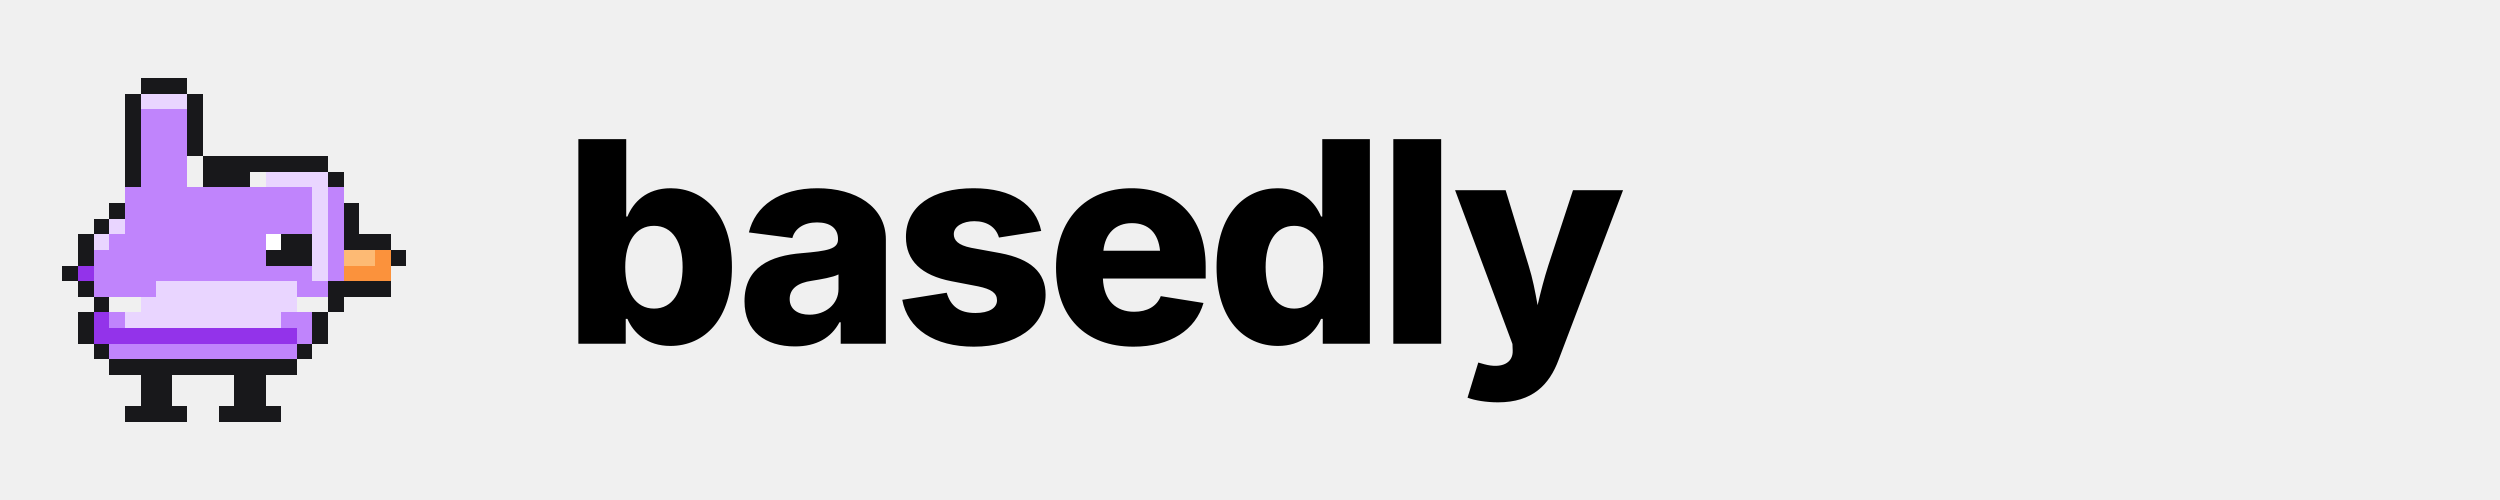
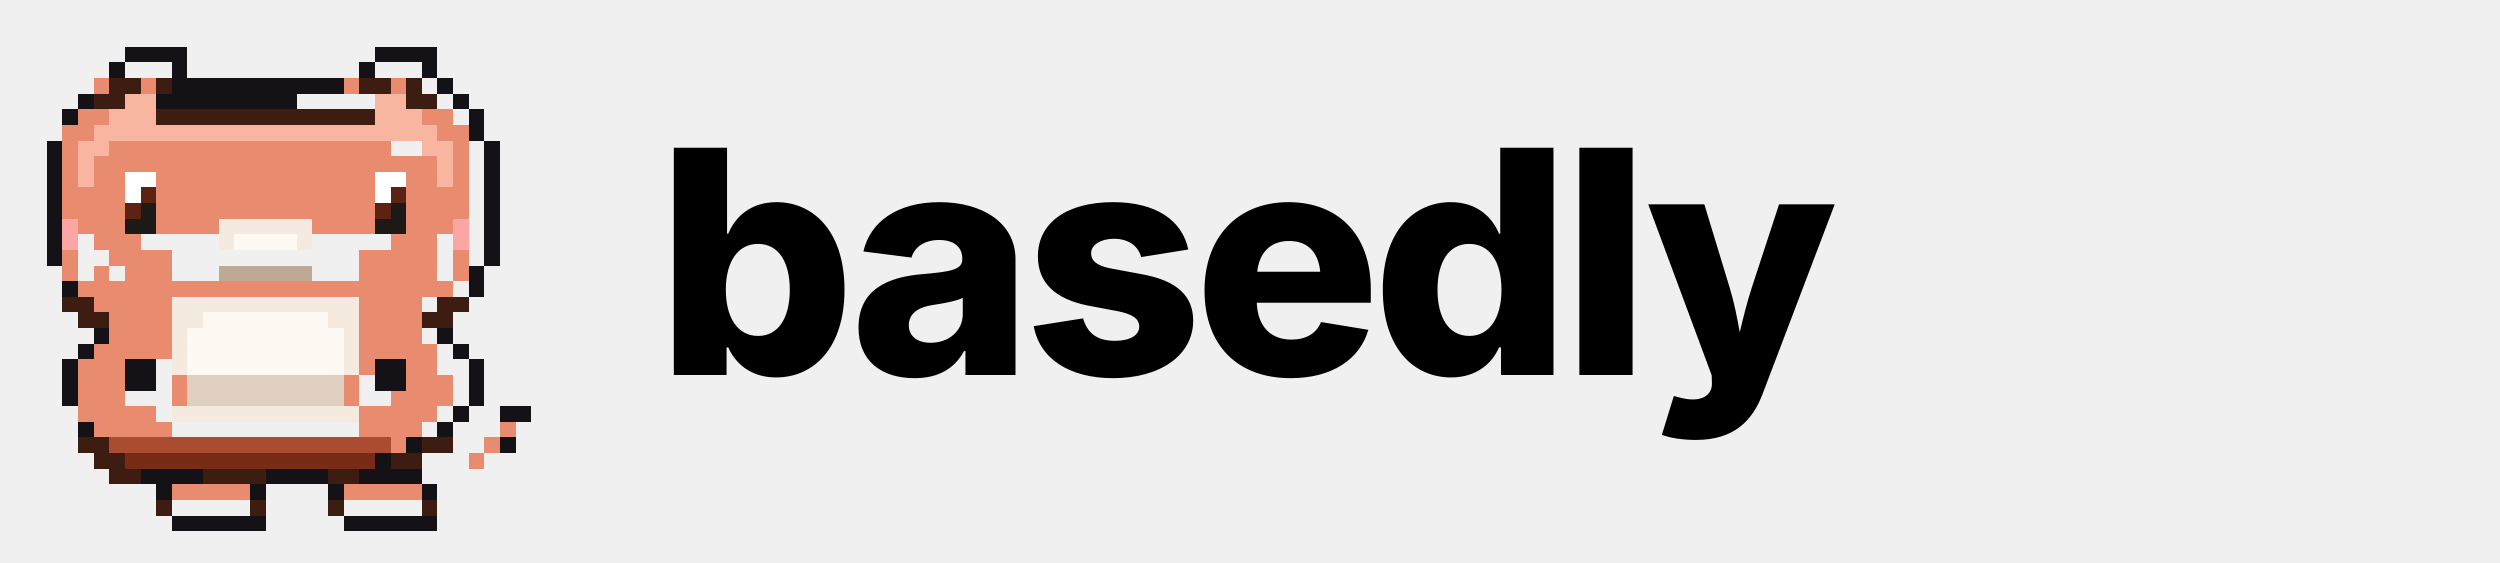
- <svg xmlns="http://www.w3.org/2000/svg" viewBox="0 0 160 32" width="100%" height="100%" fill="none">
-   <g transform="translate(4, 4)" shape-rendering="crispEdges">
-     <rect x="5" y="20" width="2" height="2" fill="#18181B" />
-     <rect x="11" y="20" width="2" height="2" fill="#18181B" />
-     <rect x="4" y="22" width="4" height="1" fill="#18181B" />
-     <rect x="10" y="22" width="4" height="1" fill="#18181B" />
-     <path d="       M 5 1 h 3 v 1 h -3 z       M 4 2 h 1 v 6 h -1 z       M 8 2 h 1 v 4 h -1 z       M 3 9 h 1 v 1 h -1 z       M 2 10 h 1 v 1 h -1 z       M 1 11 h 1 v 2 h -1 z       M 0 13 h 1 v 1 h -1 z       M 1 14 h 1 v 1 h -1 z       M 2 15 h 1 v 1 h -1 z       M 1 16 h 1 v 2 h -1 z       M 2 18 h 1 v 1 h -1 z       M 3 19 h 12 v 1 h -12 z       M 15 18 h 1 v 1 h -1 z       M 16 16 h 1 v 2 h -1 z       M 17 14 h 1 v 2 h -1 z       M 18 9 h 1 v 5 h -1 z       M 17 7 h 1 v 2 h -1 z       M 12 6 h 5 v 1 h -5 z       M 9 6 h 3 v 2 h -3 z       M 18 11 h 3 v 1 h -3 z       M 21 12 h 1 v 1 h -1 z       M 18 14 h 3 v 1 h -3 z     " fill="#18181B" />
-     <path d="       M 5 3 h 3 v 6 h -3 z       M 4 8 h 14 v 6 h -14 z       M 2 11 h 15 v 4 h -15 z       M 2 16 h 14 v 2 h -14 z       M 3 18 h 12 v 1 h -12 z     " fill="#C084FC" />
-     <path d="       M 5 2 h 3 v 1 h -3 z       M 13 7 h 4 v 1 h -4 z       M 3 10 h 1 v 1 h -1 z       M 2 11 h 1 v 1 h -1 z       M 16 8 h 1 v 6 h -1 z       M 6 14 h 9 v 1 h -9 z       M 5 15 h 10 v 1 h -10 z       M 4 16 h 10 v 1 h -10 z     " fill="#E9D5FF" />
-     <path d="       M 1 13 h 1 v 1 h -1 z       M 2 16 h 1 v 2 h -1 z       M 3 17 h 12 v 1 h -12 z     " fill="#9333EA" />
-     <rect x="18" y="12" width="3" height="2" fill="#FB923C" />
-     <rect x="18" y="12" width="2" height="1" fill="#FDBA74" />
-     <rect x="13" y="11" width="3" height="2" fill="#18181B" />
-     <rect x="13" y="11" width="1" height="1" fill="#FFFFFF" />
+ <svg xmlns="http://www.w3.org/2000/svg" viewBox="0 0 160 36" width="100%" height="100%" fill="none">
+   <g transform="translate(2, 2)">
+     <svg width="32" height="32" viewBox="0 0 32 32" shape-rendering="crispEdges">
+       <path d="M6 1h4v1h-4zM22 1h4v1h-4zM5 2h1v1h-1zM9 2h1v1h-1zM21 2h1v1h-1zM25 2h1v1h-1zM4 3h1v1h-1zM8 3h14v1h-14zM26 3h1v1h-1zM3 4h1v1h-1zM7 4h10v1h-10zM27 4h1v1h-1zM2 5h1v2h-1zM28 5h1v2h-1zM1 7h1v2h-1zM29 7h1v2h-1zM1 9h1v6h-1zM29 9h1v6h-1zM2 15h1v2h-1zM28 15h1v2h-1zM3 17h1v1h-1zM27 17h1v1h-1zM4 18h1v1h-1zM26 18h1v1h-1zM4 19h1v1h-1zM26 19h1v1h-1zM3 20h1v1h-1zM27 20h1v1h-1zM2 21h1v3h-1zM28 21h1v3h-1zM3 24h1v1h-1zM27 24h1v1h-1zM30 24h2v1h-2zM3 25h1v1h-1zM26 25h1v1h-1zM30 25h1v2h-1zM4 26h1v1h-1zM24 26h1v1h-1zM5 27h1v1h-1zM22 27h1v1h-1zM6 28h5v1h-5zM15 28h4v1h-4zM21 28h4v1h-4zM8 29h1v2h-1zM14 29h1v2h-1zM19 29h1v2h-1zM25 29h1v2h-1zM9 31h6v1h-6zM20 31h6v1h-6z" fill="#141216" />
+       <path d="M5 3h4v1h-4zM21 3h4v1h-4zM4 4h4v1h-4zM22 4h4v1h-4zM7 5h18v1h-18zM2 17h2v1h-2zM26 17h2v1h-2zM3 18h2v1h-2zM25 18h2v1h-2zM3 26h2v1h-2zM25 26h2v1h-2zM4 27h2v1h-2zM23 27h2v1h-2zM5 28h2v1h-2zM11 28h4v1h-4zM19 28h2v1h-2zM8 30h1v1h-1zM14 30h1v1h-1zM19 30h1v1h-1zM25 30h1v1h-1z" fill="#3D1C12" />
+       <path d="M6 4h2v1h-2zM22 4h2v1h-2zM5 5h3v1h-3zM22 5h3v1h-3zM4 6h22v1h-22zM3 7h2v1h-2zM25 7h2v1h-2zM3 8h1v1h-1zM26 8h1v1h-1zM3 9h1v1h-1zM26 9h1v1h-1zM29 26h1v1h-1z" fill="#F8B6A0" />
+       <path d="M4 3h1v1h-1zM7 3h1v1h-1zM20 3h1v1h-1zM23 3h1v1h-1zM3 5h2v1h-2zM25 5h2v1h-2zM2 6h2v1h-2zM26 6h2v1h-2zM2 7h1v1h-1zM5 7h18v1h-18zM27 7h1v1h-1zM2 8h1v1h-1zM4 8h22v1h-22zM27 8h1v1h-1zM2 9h1v1h-1zM4 9h2v1h-2zM8 9h14v1h-14zM24 9h2v1h-2zM27 9h1v1h-1zM2 10h1v1h-1zM3 10h3v1h-3zM8 10h14v1h-14zM24 10h4v1h-4zM2 11h1v1h-1zM3 11h3v1h-3zM8 11h14v1h-14zM24 11h4v1h-4zM2 12h1v1h-1zM3 12h3v1h-3zM8 12h14v1h-14zM24 12h4v1h-4zM2 13h1v1h-1zM4 13h3v1h-3zM23 13h3v1h-3zM27 13h1v1h-1zM2 14h1v1h-1zM5 14h4v1h-4zM21 14h5v1h-5zM27 14h1v1h-1zM2 15h1v1h-1zM4 15h1v1h-1zM6 15h3v1h-3zM21 15h5v1h-5zM27 15h1v1h-1zM3 16h24v1h-24zM4 17h5v1h-5zM21 17h4v1h-4zM5 18h4v1h-4zM21 18h4v1h-4zM5 19h4v1h-4zM21 19h4v1h-4zM4 20h5v1h-5zM21 20h5v1h-5zM3 21h4v1h-4zM21 21h5v1h-5zM3 22h3v1h-3zM9 22h1v1h-1zM20 22h1v1h-1zM23 22h4v1h-4zM3 23h3v1h-3zM9 23h1v1h-1zM20 23h1v1h-1zM23 23h4v1h-4zM3 24h5v1h-5zM21 24h5v1h-5zM30 25h1v1h-1zM4 25h5v1h-5zM21 25h4v1h-4zM29 26h1v1h-1zM5 26h4v1h-4zM21 26h3v1h-3zM28 27h1v1h-1zM9 29h5v1h-5zM20 29h5v1h-5z" fill="#E88B6E" />
+       <path d="M6 9h2v1h-2zM22 9h2v1h-2zM6 10h1v1h-1zM22 10h1v1h-1z" fill="#FFFFFF" />
+       <path d="M7 10h1v1h-1zM23 10h1v1h-1zM6 11h1v1h-1zM22 11h1v1h-1z" fill="#5C2212" />
+       <path d="M7 11h1v1h-1zM23 11h1v1h-1zM6 12h2v1h-2zM22 12h2v1h-2zM14 13h2v1h-2z" fill="#1C1917" />
+       <path d="M2 12h1v2h-1zM27 12h1v2h-1z" fill="#FCA5A5" />
+       <path d="M12 12h6v1h-6zM12 13h1v1h-1zM17 13h1v1h-1zM9 17h12v1h-12zM9 18h2v1h-2zM19 18h2v1h-2zM9 19h1v1h-1zM20 19h1v1h-1zM9 20h1v1h-1zM20 20h1v1h-1zM9 21h1v1h-1zM20 21h1v1h-1zM9 24h12v1h-12z" fill="#F4EAE0" />
+       <path d="M13 13h4v1h-4zM11 18h8v1h-8zM10 19h10v1h-10zM10 20h10v1h-10zM10 21h10v1h-10z" fill="#FDF9F2" />
+       <path d="M10 22h10v1h-10zM10 23h10v1h-10z" fill="#DECFC0" />
+       <path d="M12 15h6v1h-6z" fill="#BDA995" />
+       <path d="M6 21h2v1h-2zM22 21h2v1h-2zM6 22h2v1h-2zM22 22h2v1h-2z" fill="#141216" />
+       <path d="M5 26h18v1h-18z" fill="#AA4C32" />
+       <path d="M6 27h16v1h-16z" fill="#782C18" />
+     </svg>
  </g>
-   <text x="36" y="22" font-family="system-ui, -apple-system, 'Inter', 'Segoe UI', Roboto, sans-serif" font-size="18" font-weight="800" letter-spacing="-0.03em" fill="currentColor">basedly</text>
+   <text x="42" y="24" font-family="-apple-system, BlinkMacSystemFont, 'Inter', 'SF Pro Display', Roboto, sans-serif" font-size="20" font-weight="800" letter-spacing="-0.03em" fill="currentColor">basedly</text>
</svg>
